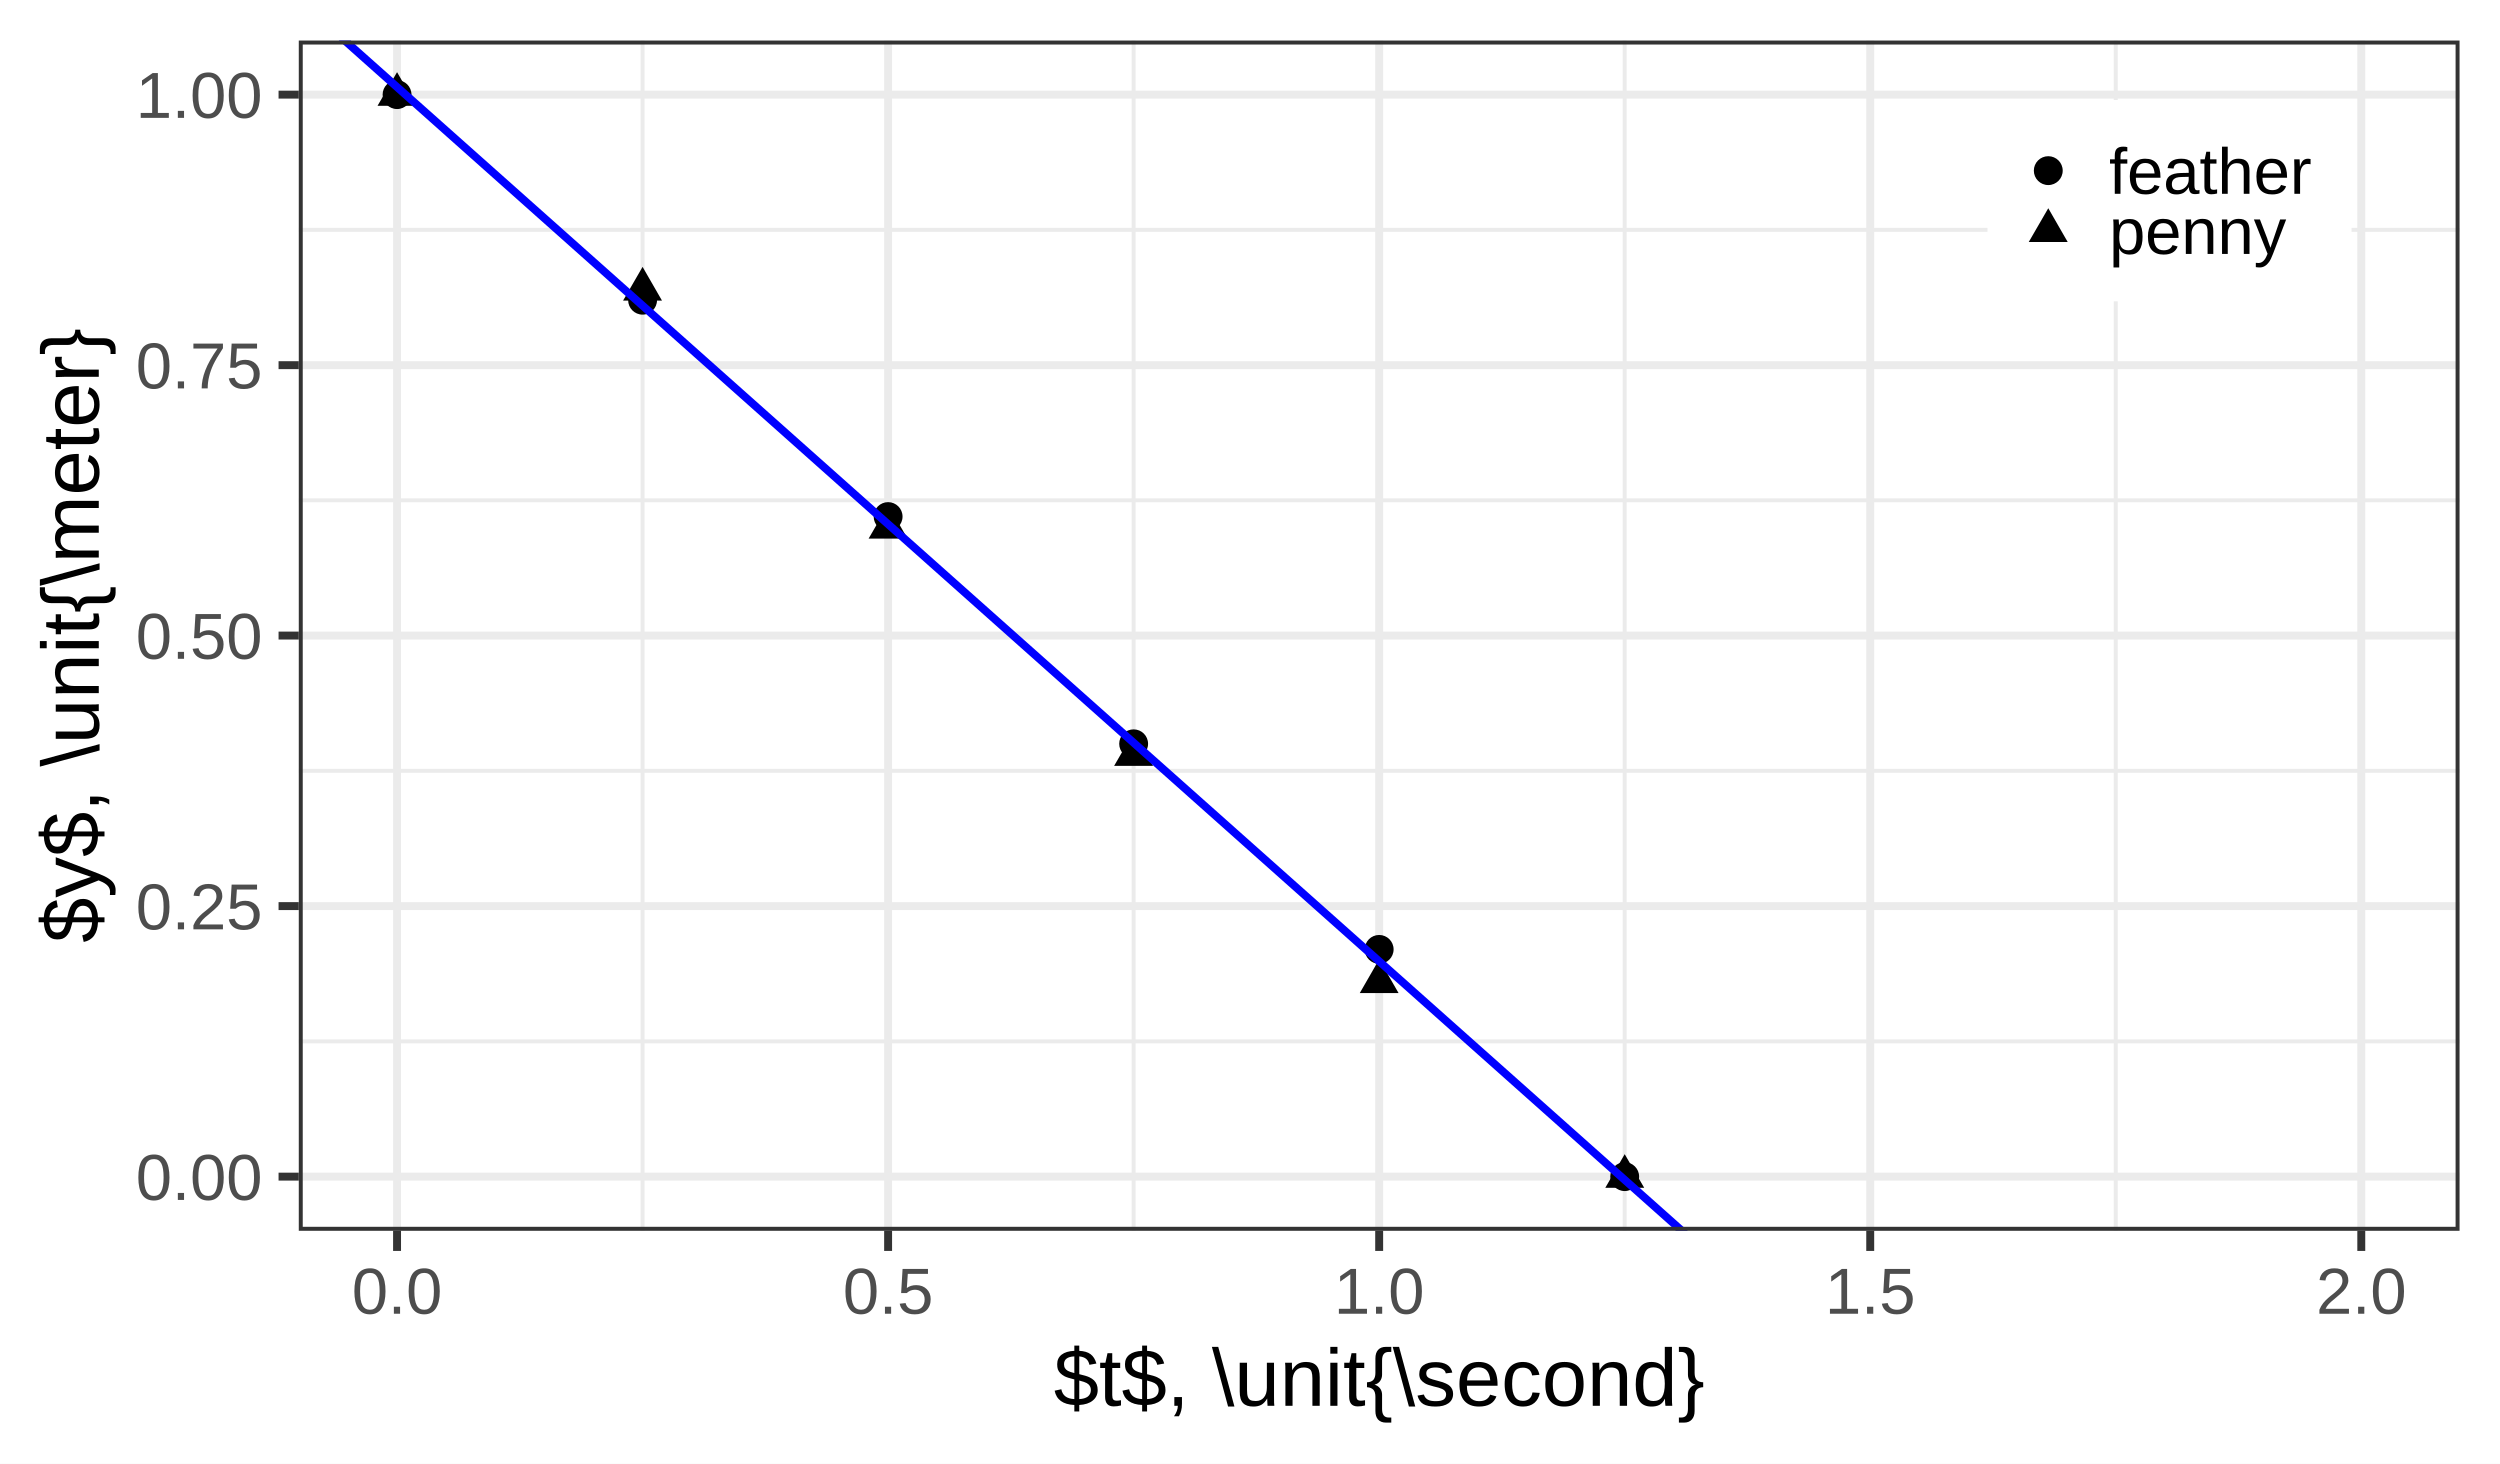
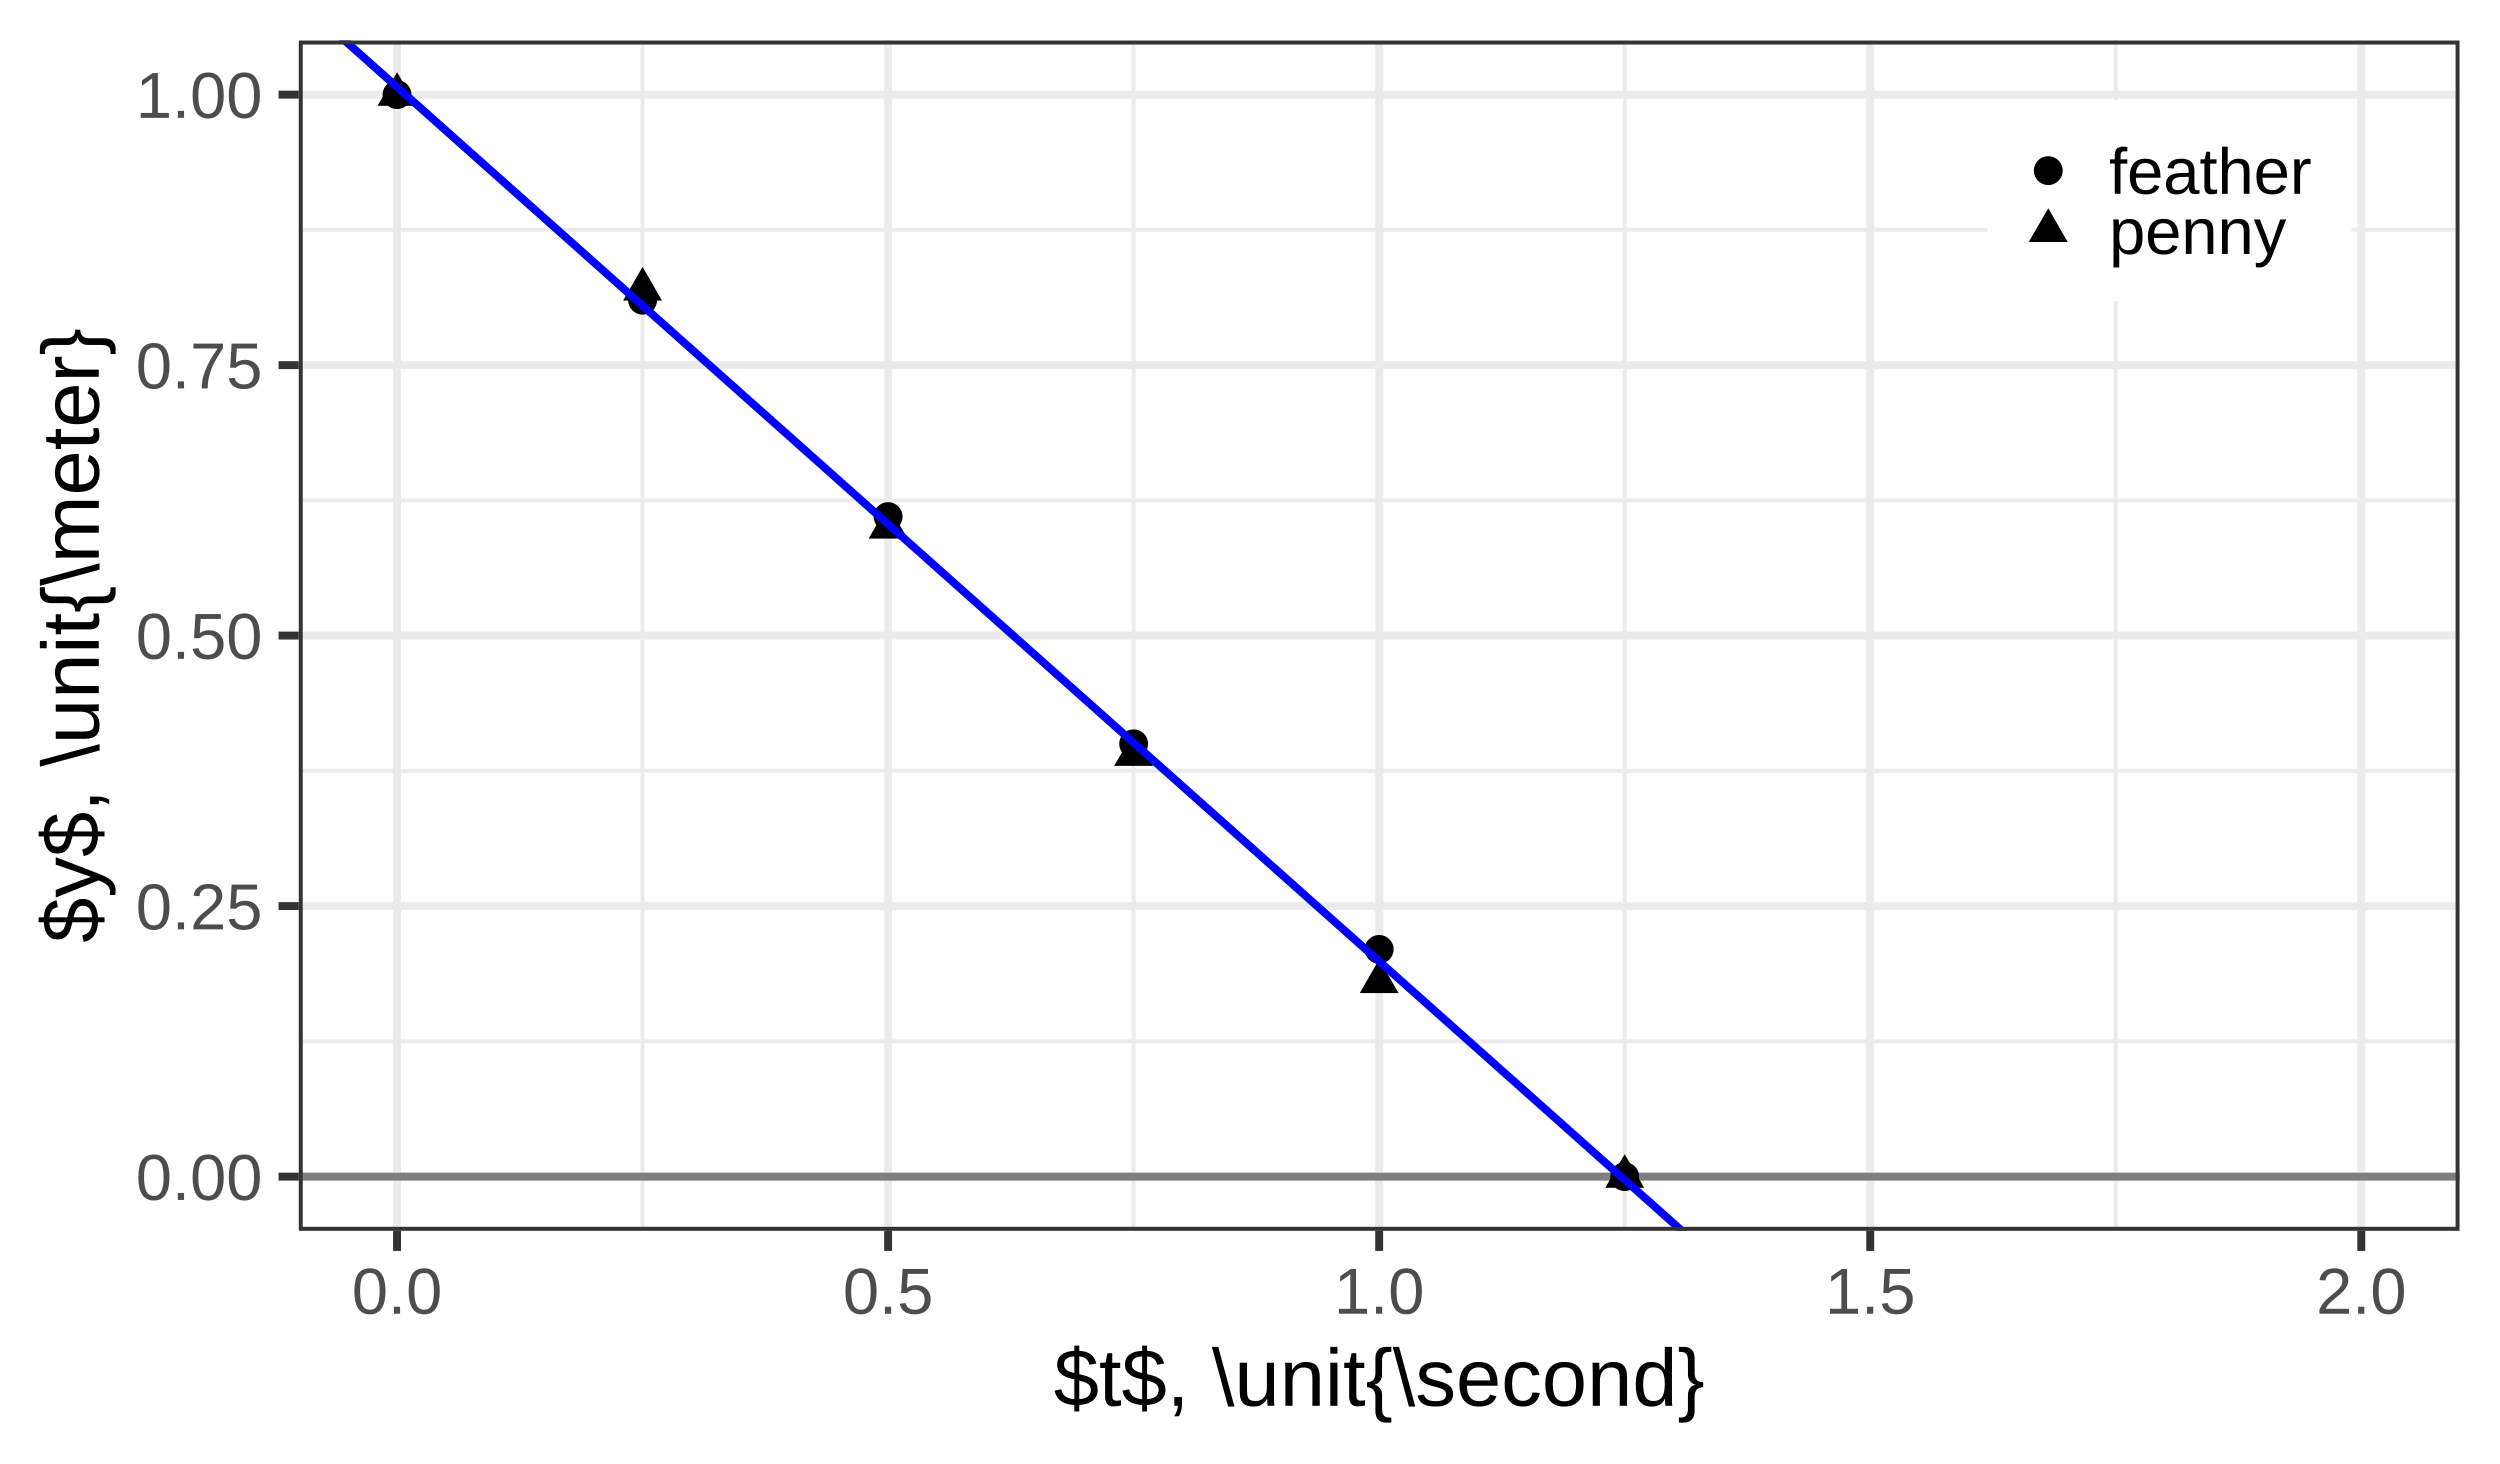
<svg xmlns="http://www.w3.org/2000/svg" width="246.00pt" height="144.00pt" viewBox="0 0 246.00 144.00">
  <g class="svglite">
    <defs>
      <style type="text/css">
    .svglite line, .svglite polyline, .svglite polygon, .svglite path, .svglite rect, .svglite circle {
      fill: none;
      stroke: #000000;
      stroke-linecap: round;
      stroke-linejoin: round;
      stroke-miterlimit: 10.00;
    }
    .svglite text {
      white-space: pre;
    }
    .svglite g.glyphgroup path {
      fill: inherit;
      stroke: none;
    }
  </style>
    </defs>
    <rect width="100%" height="100%" style="stroke: none; fill: #FFFFFF;" />
    <defs>
      <clipPath id="cpMC4wMHwyNDYuMDB8MC4wMHwxNDQuMDA=">
        <rect x="0.00" y="0.00" width="246.00" height="144.00" />
      </clipPath>
    </defs>
    <g clip-path="url(#cpMC4wMHwyNDYuMDB8MC4wMHwxNDQuMDA=)">
      <rect x="0.00" y="0.00" width="246.00" height="144.00" style="stroke-width: 0.78; stroke: #FFFFFF; fill: #FFFFFF;" />
    </g>
    <defs>
      <clipPath id="cpMjkuNDB8MjQyLjAyfDMuOTl8MTIxLjEw">
        <rect x="29.40" y="3.99" width="212.62" height="117.12" />
      </clipPath>
    </defs>
    <g clip-path="url(#cpMjkuNDB8MjQyLjAyfDMuOTl8MTIxLjEw)">
      <rect x="29.40" y="3.99" width="212.62" height="117.12" style="stroke-width: 0.78; stroke: none; fill: #FFFFFF;" />
      <polyline points="29.40,102.47 242.02,102.47 " style="stroke-width: 0.39; stroke: #EBEBEB; stroke-linecap: butt;" />
      <polyline points="29.40,75.85 242.02,75.85 " style="stroke-width: 0.39; stroke: #EBEBEB; stroke-linecap: butt;" />
      <polyline points="29.40,49.23 242.02,49.23 " style="stroke-width: 0.39; stroke: #EBEBEB; stroke-linecap: butt;" />
      <polyline points="29.40,22.62 242.02,22.62 " style="stroke-width: 0.39; stroke: #EBEBEB; stroke-linecap: butt;" />
      <polyline points="63.23,121.10 63.23,3.99 " style="stroke-width: 0.39; stroke: #EBEBEB; stroke-linecap: butt;" />
      <polyline points="111.55,121.10 111.55,3.99 " style="stroke-width: 0.39; stroke: #EBEBEB; stroke-linecap: butt;" />
      <polyline points="159.87,121.10 159.87,3.99 " style="stroke-width: 0.39; stroke: #EBEBEB; stroke-linecap: butt;" />
      <polyline points="208.19,121.10 208.19,3.99 " style="stroke-width: 0.39; stroke: #EBEBEB; stroke-linecap: butt;" />
      <polyline points="29.40,115.78 242.02,115.78 " style="stroke-width: 0.78; stroke: #EBEBEB; stroke-linecap: butt;" />
      <polyline points="29.40,89.16 242.02,89.16 " style="stroke-width: 0.78; stroke: #EBEBEB; stroke-linecap: butt;" />
      <polyline points="29.40,62.54 242.02,62.54 " style="stroke-width: 0.78; stroke: #EBEBEB; stroke-linecap: butt;" />
      <polyline points="29.40,35.93 242.02,35.93 " style="stroke-width: 0.78; stroke: #EBEBEB; stroke-linecap: butt;" />
      <polyline points="29.40,9.31 242.02,9.31 " style="stroke-width: 0.78; stroke: #EBEBEB; stroke-linecap: butt;" />
      <polyline points="39.07,121.10 39.07,3.99 " style="stroke-width: 0.78; stroke: #EBEBEB; stroke-linecap: butt;" />
      <polyline points="87.39,121.10 87.39,3.99 " style="stroke-width: 0.78; stroke: #EBEBEB; stroke-linecap: butt;" />
      <polyline points="135.71,121.10 135.71,3.99 " style="stroke-width: 0.78; stroke: #EBEBEB; stroke-linecap: butt;" />
      <polyline points="184.03,121.10 184.03,3.99 " style="stroke-width: 0.78; stroke: #EBEBEB; stroke-linecap: butt;" />
      <polyline points="232.35,121.10 232.35,3.99 " style="stroke-width: 0.78; stroke: #EBEBEB; stroke-linecap: butt;" />
+       <line x1="29.40" y1="115.78" x2="242.02" y2="115.78" style="stroke-width: 0.78; stroke: #7F7F7F; stroke-linecap: butt;" />
      <circle cx="39.07" cy="9.31" r="1.42" style="stroke-width: 0.52; stroke: none; fill: #000000;" />
      <circle cx="63.23" cy="29.54" r="1.42" style="stroke-width: 0.52; stroke: none; fill: #000000;" />
      <circle cx="87.39" cy="50.83" r="1.42" style="stroke-width: 0.52; stroke: none; fill: #000000;" />
      <circle cx="111.55" cy="73.19" r="1.42" style="stroke-width: 0.52; stroke: none; fill: #000000;" />
      <circle cx="135.71" cy="93.42" r="1.42" style="stroke-width: 0.52; stroke: none; fill: #000000;" />
      <circle cx="159.87" cy="115.78" r="1.42" style="stroke-width: 0.52; stroke: none; fill: #000000;" />
      <polygon points="39.07,7.10 40.98,10.41 37.15,10.41 " style="stroke-width: 0.52; stroke: none; fill: #000000;" />
      <polygon points="63.23,26.26 65.14,29.58 61.31,29.58 " style="stroke-width: 0.52; stroke: none; fill: #000000;" />
      <polygon points="87.39,49.69 89.30,53.00 85.47,53.00 " style="stroke-width: 0.52; stroke: none; fill: #000000;" />
      <polygon points="111.55,72.04 113.46,75.36 109.63,75.36 " style="stroke-width: 0.52; stroke: none; fill: #000000;" />
      <polygon points="135.71,94.40 137.62,97.72 133.80,97.72 " style="stroke-width: 0.52; stroke: none; fill: #000000;" />
      <polygon points="159.87,113.57 161.79,116.88 157.96,116.88 " style="stroke-width: 0.52; stroke: none; fill: #000000;" />
      <line x1="-97.65" y1="-113.13" x2="297.06" y2="238.22" style="stroke-width: 0.78; stroke: #0000FF; stroke-linecap: butt;" />
      <rect x="29.40" y="3.99" width="212.62" height="117.12" style="stroke-width: 0.78; stroke: #333333;" />
    </g>
    <g clip-path="url(#cpMC4wMHwyNDYuMDB8MC4wMHwxNDQuMDA=)">
      <text x="25.82" y="118.07" text-anchor="end" style="font-size: 6.40px;fill: #4D4D4D; font-family: &quot;Arial&quot;;" textLength="12.42px" lengthAdjust="spacingAndGlyphs">0.00</text>
      <text x="25.82" y="91.45" text-anchor="end" style="font-size: 6.40px;fill: #4D4D4D; font-family: &quot;Arial&quot;;" textLength="12.42px" lengthAdjust="spacingAndGlyphs">0.25</text>
      <text x="25.82" y="64.83" text-anchor="end" style="font-size: 6.40px;fill: #4D4D4D; font-family: &quot;Arial&quot;;" textLength="12.42px" lengthAdjust="spacingAndGlyphs">0.50</text>
      <text x="25.82" y="38.22" text-anchor="end" style="font-size: 6.40px;fill: #4D4D4D; font-family: &quot;Arial&quot;;" textLength="12.42px" lengthAdjust="spacingAndGlyphs">0.75</text>
      <text x="25.82" y="11.60" text-anchor="end" style="font-size: 6.40px;fill: #4D4D4D; font-family: &quot;Arial&quot;;" textLength="12.42px" lengthAdjust="spacingAndGlyphs">1.00</text>
      <polyline points="27.41,115.78 29.40,115.78 " style="stroke-width: 0.78; stroke: #333333; stroke-linecap: butt;" />
      <polyline points="27.41,89.16 29.40,89.16 " style="stroke-width: 0.78; stroke: #333333; stroke-linecap: butt;" />
      <polyline points="27.41,62.54 29.40,62.54 " style="stroke-width: 0.78; stroke: #333333; stroke-linecap: butt;" />
      <polyline points="27.41,35.93 29.40,35.93 " style="stroke-width: 0.78; stroke: #333333; stroke-linecap: butt;" />
      <polyline points="27.41,9.31 29.40,9.31 " style="stroke-width: 0.78; stroke: #333333; stroke-linecap: butt;" />
      <polyline points="39.07,123.09 39.07,121.10 " style="stroke-width: 0.78; stroke: #333333; stroke-linecap: butt;" />
      <polyline points="87.39,123.09 87.39,121.10 " style="stroke-width: 0.78; stroke: #333333; stroke-linecap: butt;" />
      <polyline points="135.71,123.09 135.71,121.10 " style="stroke-width: 0.78; stroke: #333333; stroke-linecap: butt;" />
      <polyline points="184.03,123.09 184.03,121.10 " style="stroke-width: 0.78; stroke: #333333; stroke-linecap: butt;" />
      <polyline points="232.35,123.09 232.35,121.10 " style="stroke-width: 0.78; stroke: #333333; stroke-linecap: butt;" />
      <text x="39.07" y="129.27" text-anchor="middle" style="font-size: 6.40px;fill: #4D4D4D; font-family: &quot;Arial&quot;;" textLength="8.88px" lengthAdjust="spacingAndGlyphs">0.0</text>
      <text x="87.39" y="129.27" text-anchor="middle" style="font-size: 6.40px;fill: #4D4D4D; font-family: &quot;Arial&quot;;" textLength="8.88px" lengthAdjust="spacingAndGlyphs">0.5</text>
      <text x="135.71" y="129.27" text-anchor="middle" style="font-size: 6.40px;fill: #4D4D4D; font-family: &quot;Arial&quot;;" textLength="8.88px" lengthAdjust="spacingAndGlyphs">1.0</text>
      <text x="184.03" y="129.27" text-anchor="middle" style="font-size: 6.40px;fill: #4D4D4D; font-family: &quot;Arial&quot;;" textLength="8.88px" lengthAdjust="spacingAndGlyphs">1.5</text>
      <text x="232.35" y="129.27" text-anchor="middle" style="font-size: 6.40px;fill: #4D4D4D; font-family: &quot;Arial&quot;;" textLength="8.88px" lengthAdjust="spacingAndGlyphs">2.0</text>
      <text x="135.71" y="138.33" text-anchor="middle" style="font-size: 8.00px; font-family: &quot;Arial&quot;;" textLength="64.06px" lengthAdjust="spacingAndGlyphs">$t$, \unit{\second}</text>
      <text transform="translate(9.72,62.54) rotate(-90)" text-anchor="middle" style="font-size: 8.00px; font-family: &quot;Arial&quot;;" textLength="60.50px" lengthAdjust="spacingAndGlyphs">$y$, \unit{\meter}</text>
      <rect x="195.57" y="9.84" width="35.82" height="19.81" style="stroke-width: 0.78; stroke: none; fill: #FFFFFF;" />
      <rect x="199.56" y="13.83" width="3.99" height="5.92" style="stroke-width: 0.78; stroke: none; fill: #FFFFFF;" />
      <circle cx="201.55" cy="16.79" r="1.42" style="stroke-width: 0.52; stroke: none; fill: #000000;" />
      <rect x="199.56" y="19.74" width="3.99" height="5.92" style="stroke-width: 0.78; stroke: none; fill: #FFFFFF;" />
      <polygon points="201.55,20.49 203.46,23.81 199.63,23.81 " style="stroke-width: 0.52; stroke: none; fill: #000000;" />
      <text x="207.53" y="19.07" style="font-size: 6.40px; font-family: &quot;Arial&quot;;" textLength="19.88px" lengthAdjust="spacingAndGlyphs">feather</text>
      <text x="207.53" y="24.99" style="font-size: 6.40px; font-family: &quot;Arial&quot;;" textLength="17.39px" lengthAdjust="spacingAndGlyphs">penny</text>
    </g>
  </g>
</svg>
